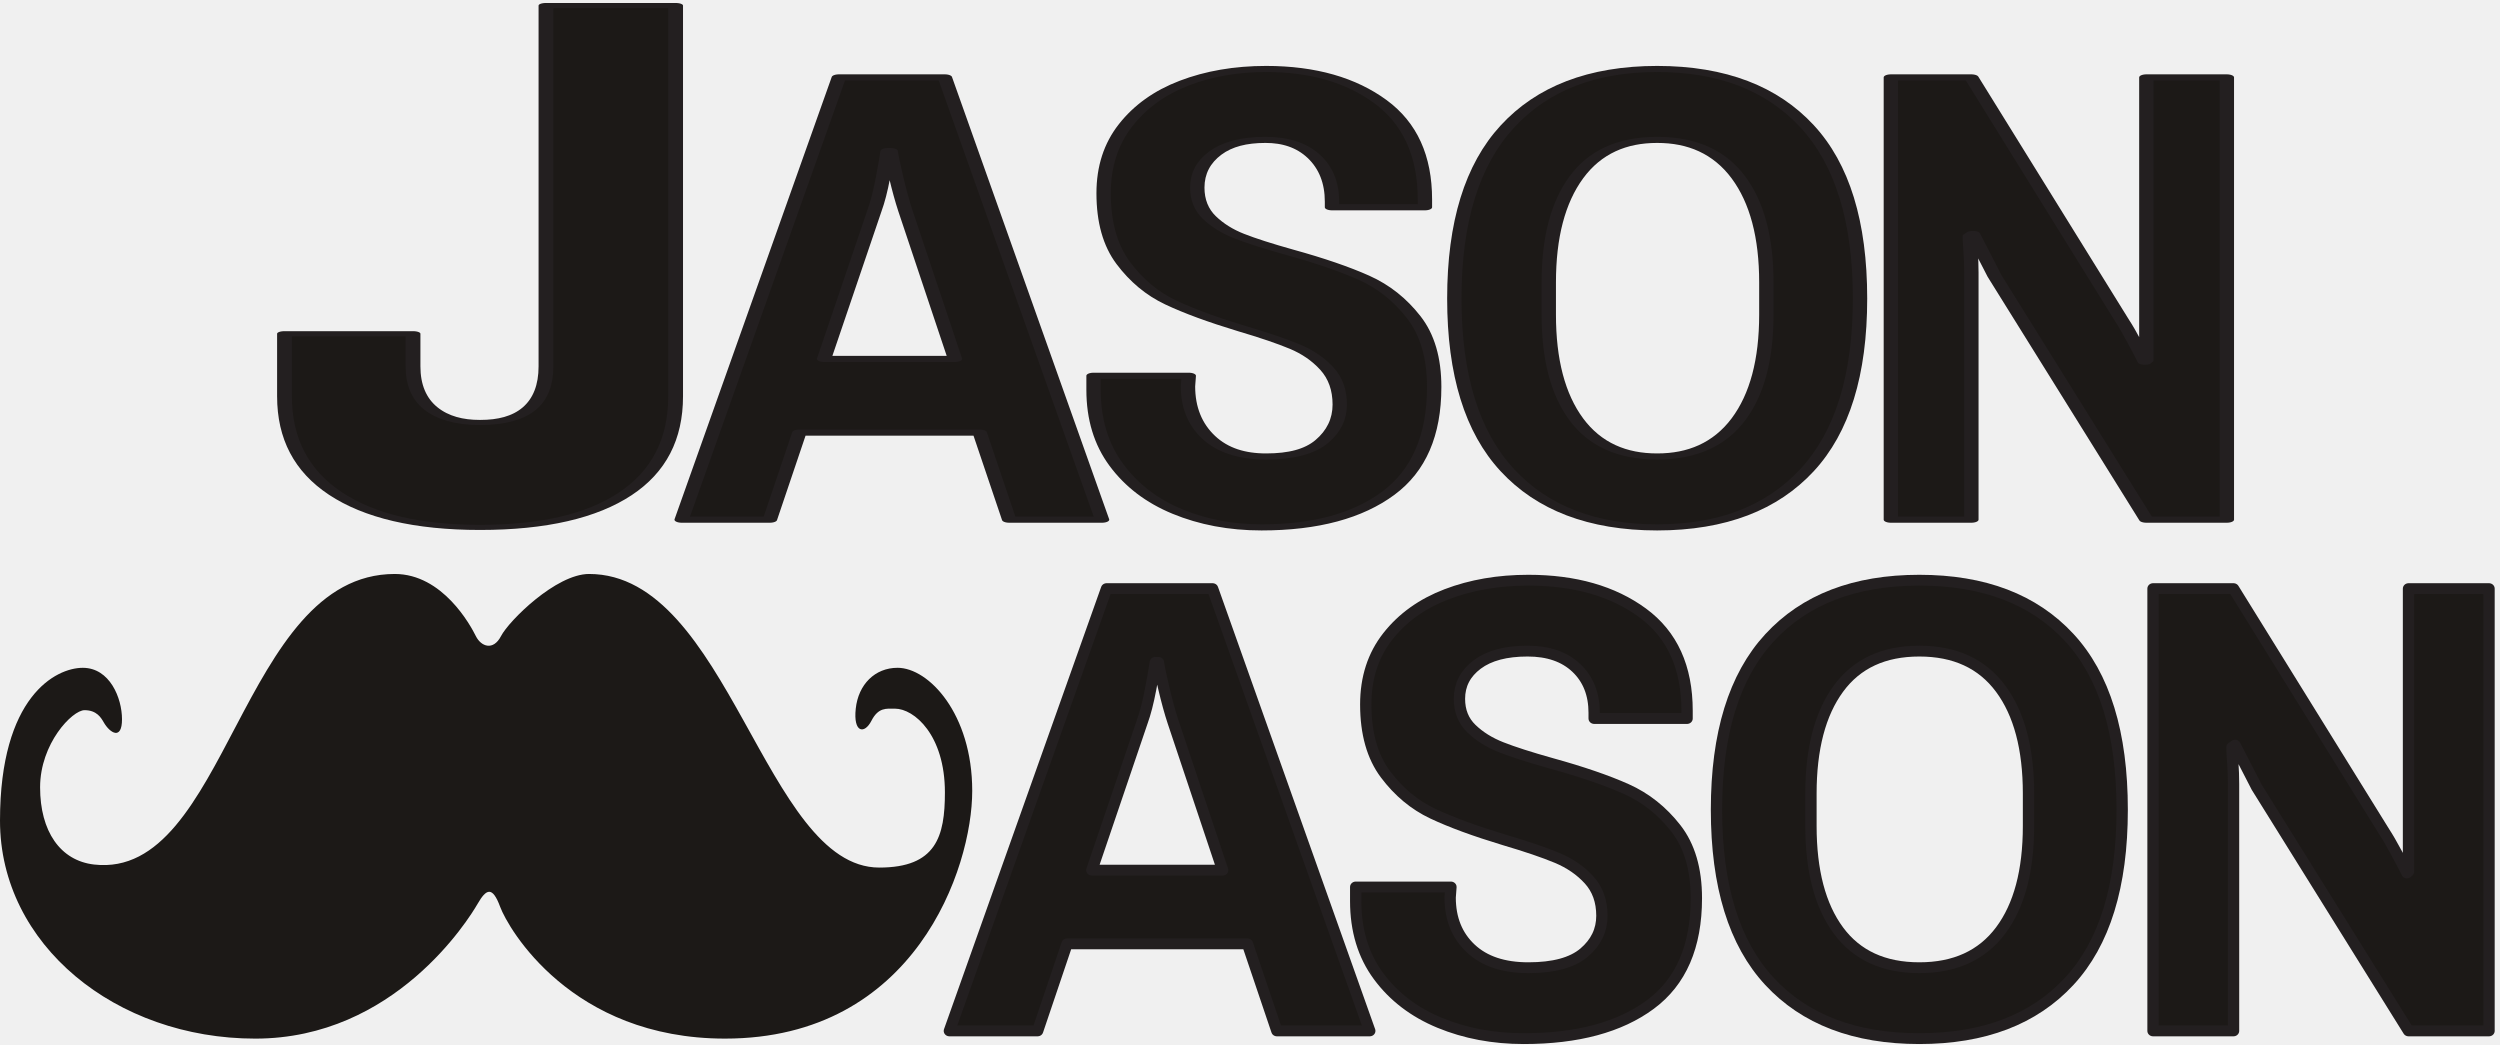
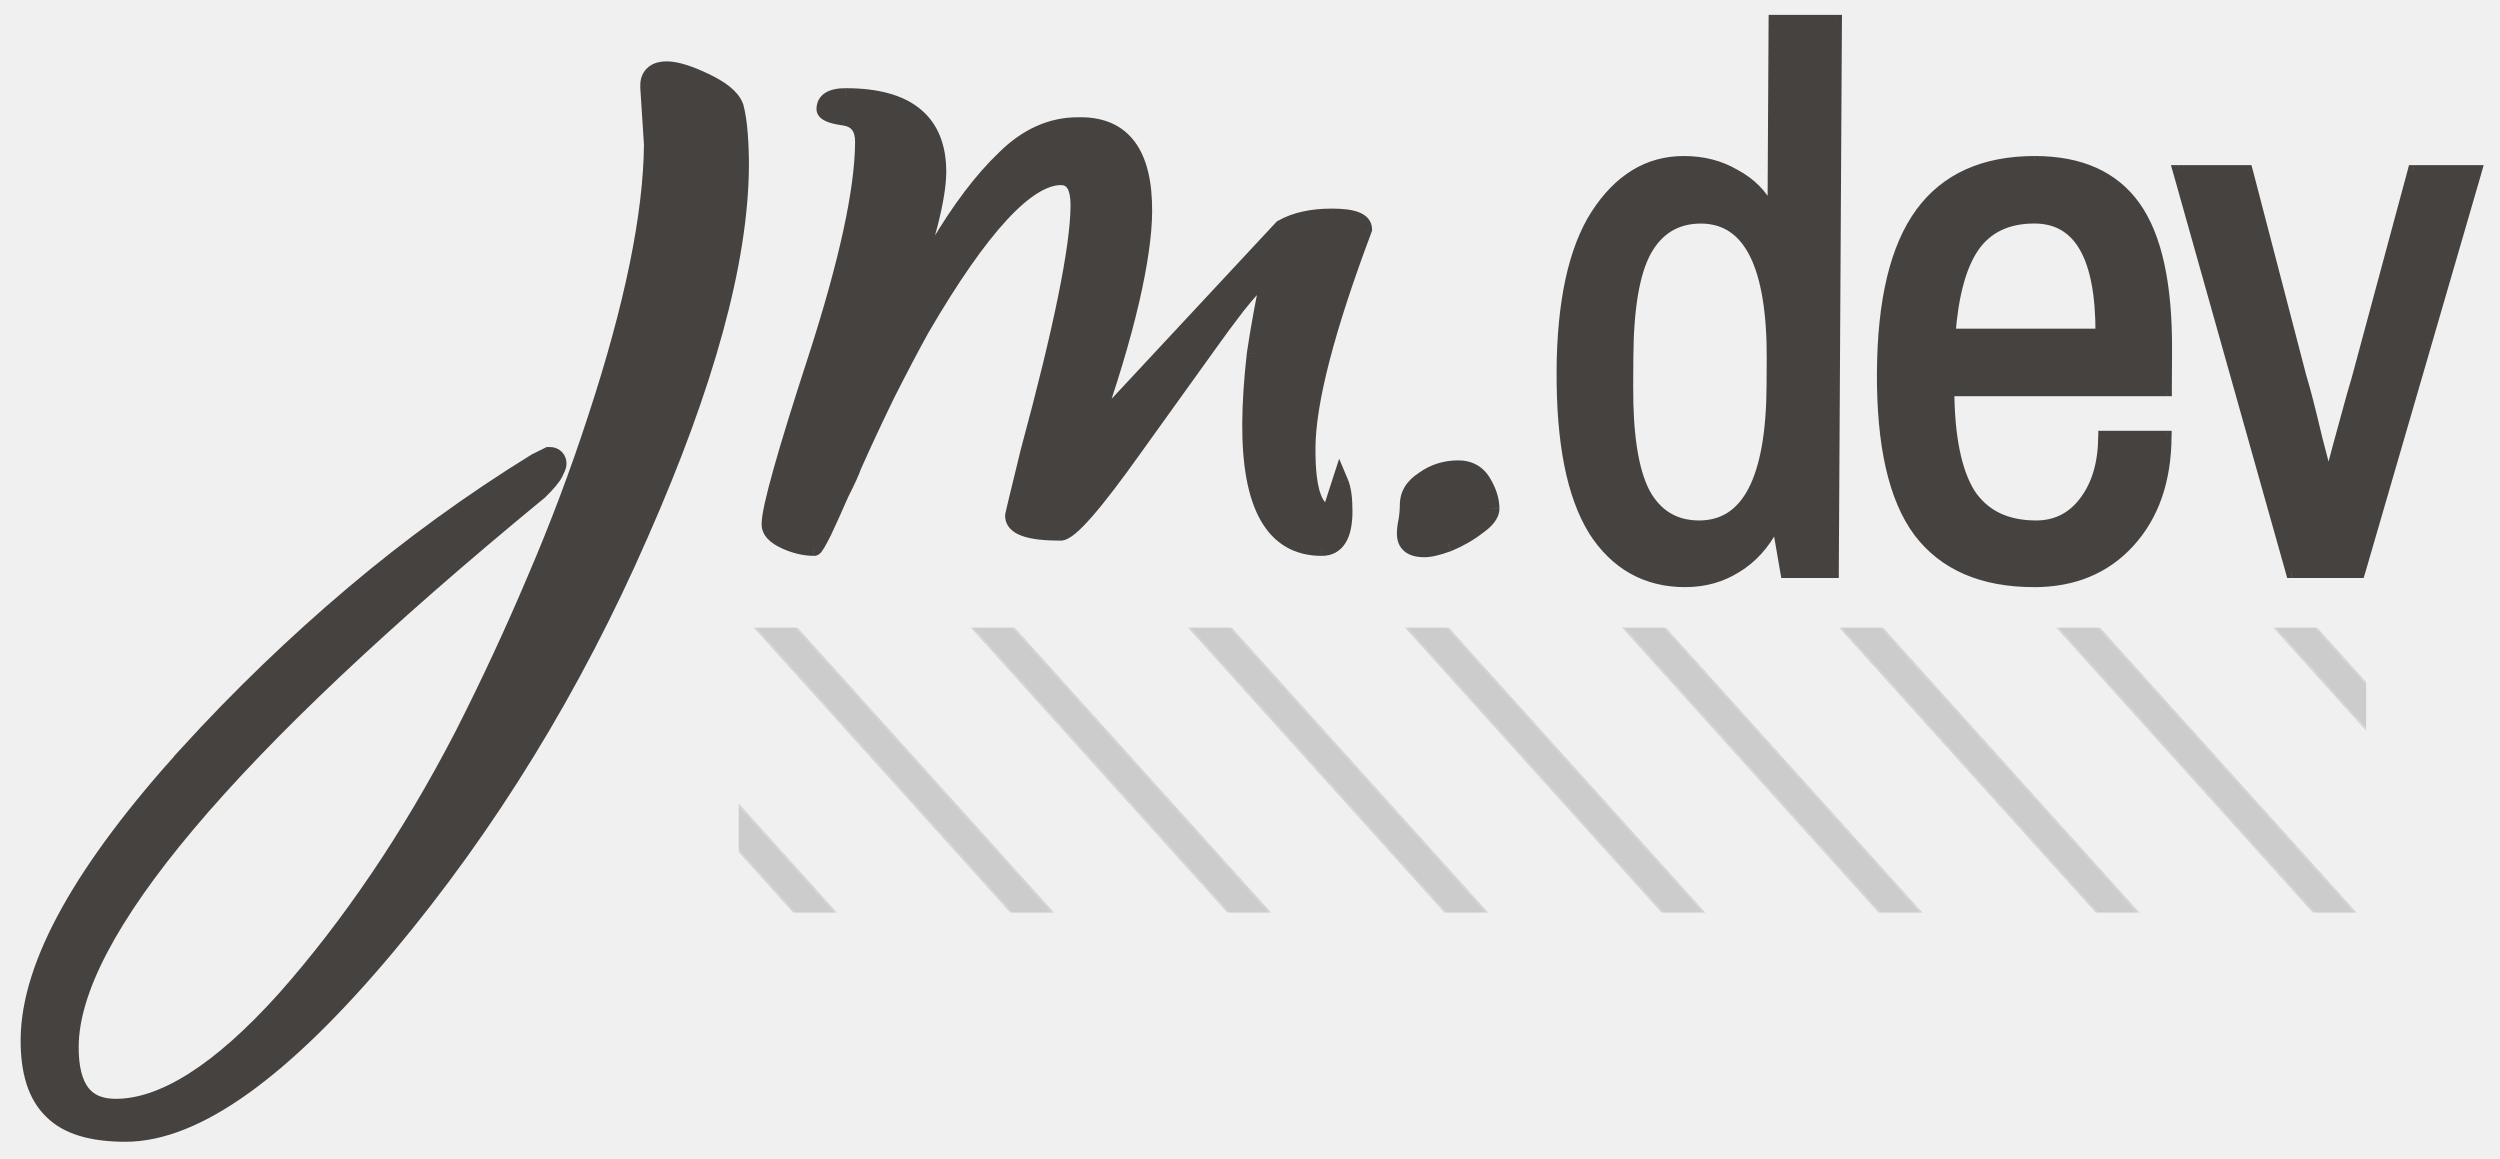
- <svg xmlns="http://www.w3.org/2000/svg" width="100%" height="100%" viewBox="0 0 450 188" version="1.1" xml:space="preserve" style="fill-rule:evenodd;clip-rule:evenodd;stroke-linejoin:round;stroke-miterlimit:2;">
-   <g transform="matrix(1.85197,0,0,1.77132,-213.697,39.9217)">
-     <path d="M239.493,82.221L236.633,73.375L219.1,73.375L216.241,82.221L207.662,82.221L222.938,37.278L233.247,37.278L248.523,82.221L239.493,82.221ZM227.679,44.769C227.628,45.197 227.478,46.1 227.227,47.479C226.976,48.859 226.7,49.976 226.399,50.832L221.508,65.885L234.225,65.885L229.409,50.832C229.108,49.881 228.807,48.74 228.506,47.408C228.205,46.076 228.03,45.197 227.98,44.769L227.679,44.769Z" style="fill:rgb(28,25,23);fill-rule:nonzero;stroke:rgb(35,31,32);stroke-width:1.1px;" />
-     <g transform="matrix(1,0,0,1,-0.539966,0)">
-       <path d="M264.476,36.422C268.991,36.422 272.69,37.528 275.575,39.739C278.459,41.951 279.902,45.268 279.902,49.691L279.902,50.476L270.872,50.476L270.872,49.905C270.872,48.003 270.295,46.481 269.141,45.339C267.987,44.198 266.407,43.627 264.4,43.627C262.293,43.627 260.663,44.079 259.509,44.983C258.355,45.886 257.778,47.051 257.778,48.478C257.778,49.715 258.167,50.725 258.945,51.51C259.722,52.295 260.688,52.925 261.842,53.4C262.996,53.876 264.626,54.423 266.733,55.041C269.693,55.897 272.113,56.765 273.995,57.645C275.876,58.525 277.481,59.856 278.811,61.64C280.14,63.423 280.805,65.789 280.805,68.738C280.805,73.637 279.312,77.239 276.327,79.546C273.343,81.852 269.241,83.006 264.024,83.006C261.064,83.006 258.343,82.471 255.86,81.4C253.376,80.33 251.395,78.749 249.915,76.656C248.435,74.564 247.695,72.02 247.695,69.023L247.695,67.597L256.951,67.597L256.875,68.667C256.875,70.807 257.54,72.531 258.869,73.839C260.199,75.147 262.068,75.8 264.476,75.8C266.934,75.8 268.74,75.289 269.894,74.267C271.047,73.244 271.624,71.996 271.624,70.521C271.624,69.047 271.21,67.834 270.383,66.883C269.555,65.932 268.514,65.183 267.26,64.636C266.006,64.089 264.3,63.483 262.143,62.817C259.283,61.913 256.963,61.022 255.182,60.142C253.401,59.262 251.871,57.93 250.592,56.147C249.313,54.363 248.673,51.997 248.673,49.049C248.673,46.338 249.388,44.031 250.818,42.129C252.248,40.227 254.154,38.8 256.537,37.849C258.92,36.898 261.566,36.422 264.476,36.422Z" style="fill:rgb(28,25,23);fill-rule:nonzero;stroke:rgb(35,31,32);stroke-width:1.1px;" />
-     </g>
-     <g transform="matrix(1,0,0,1,-0.539966,0)">
-       <path d="M302.477,36.422C308.747,36.422 313.601,38.36 317.037,42.236C320.474,46.112 322.192,51.95 322.192,59.749C322.192,67.501 320.474,73.316 317.037,77.192C313.601,81.068 308.747,83.006 302.477,83.006C296.206,83.006 291.352,81.068 287.916,77.192C284.479,73.316 282.761,67.501 282.761,59.749C282.761,51.997 284.479,46.172 287.916,42.272C291.352,38.372 296.206,36.422 302.477,36.422ZM302.477,43.627C299.015,43.627 296.394,44.899 294.613,47.444C292.832,49.988 291.942,53.543 291.942,58.109L291.942,61.39C291.942,65.956 292.832,69.499 294.613,72.02C296.394,74.54 299.015,75.8 302.477,75.8C305.938,75.8 308.572,74.54 310.378,72.02C312.184,69.499 313.087,65.956 313.087,61.39L313.087,58.109C313.087,53.543 312.184,49.988 310.378,47.444C308.572,44.899 305.938,43.627 302.477,43.627Z" style="fill:rgb(28,25,23);fill-rule:nonzero;stroke:rgb(35,31,32);stroke-width:1.1px;" />
-     </g>
-     <g transform="matrix(1,0,0,1,-1.07993,0)">
-       <path d="M350.561,82.221L335.812,57.467L333.705,53.186L333.404,53.4C333.404,53.686 333.429,54.197 333.48,54.934C333.53,55.671 333.555,56.397 333.555,57.11L333.555,82.221L325.729,82.221L325.729,37.278L333.555,37.278L348.228,62.032C348.529,62.508 348.931,63.233 349.432,64.208C349.934,65.183 350.26,65.837 350.411,66.17L350.561,66.027L350.561,37.278L358.387,37.278L358.387,82.221L350.561,82.221Z" style="fill:rgb(28,25,23);fill-rule:nonzero;stroke:rgb(35,31,32);stroke-width:1.1px;" />
+ <svg xmlns="http://www.w3.org/2000/svg" xmlns:xlink="http://www.w3.org/1999/xlink" width="697" height="323" viewBox="0 0 260.12 120.544" version="1.1" id="svg5" xml:space="preserve">
+   <defs id="defs2">
+     <pattern xlink:href="#pattern4175" id="pattern4663" patternTransform="matrix(0.1650754,-0.1485796,0.01954827,0.02171861,81.81168,154.3624)" />
+     <pattern patternUnits="userSpaceOnUse" width="74.458" height="377.6" patternTransform="translate(-75.02436,0.1763232)" id="pattern3589">
+       <rect style="fill:#ffffff;fill-opacity:1;stroke:#b8b8b8;stroke-width:0;stroke-dasharray:none" id="rect788" width="74.458" height="376.82" x="1.339764e-06" y="0.39" />
+       <rect style="fill:#cccccc;fill-opacity:1;stroke:#b8b8b8;stroke-width:0;stroke-dasharray:none" id="rect788-3" width="7.206" height="377.6" x="33.626" y="1.339764e-06" />
+     </pattern>
+     <pattern patternUnits="userSpaceOnUse" width="75.591" height="377.953" patternTransform="translate(-75.59055)" id="pattern3628">
+       <rect style="fill:#ffffff;fill-opacity:1;stroke:#b8b8b8;stroke-width:0;stroke-dasharray:none" id="rect3624" width="75.591" height="377.953" x="1.339764e-06" y="1.339764e-06" />
+       <rect style="fill:#cccccc;fill-opacity:1;stroke:#b8b8b8;stroke-width:0;stroke-dasharray:none" id="rect3626" width="15.118" height="377.953" x="30.236" y="1.607547e-06" />
+     </pattern>
+     <pattern patternUnits="userSpaceOnUse" width="75.591" height="377.953" patternTransform="translate(-75.59055)" id="pattern4175">
+       <rect style="fill:none;stroke:none" width="74.458" height="377.6" x="0.566" y="0.176" id="rect3593" />
+       <rect style="fill:none;stroke:none" width="75.591" height="377.953" x="3.7345103e-07" y="3.8791057e-08" id="rect3632" />
+       <rect style="fill:none;fill-opacity:1;stroke:#b8b8b8;stroke-width:0;stroke-dasharray:none" id="rect4171" width="75.591" height="377.953" x="1.339764e-06" y="1.339764e-06" />
+       <rect style="fill:#cccccc;fill-opacity:1;stroke:#b8b8b8;stroke-width:0;stroke-dasharray:none" id="rect4173" width="15.118" height="377.953" x="30.236" y="1.607547e-06" />
+     </pattern>
+   </defs>
+   <g id="layer1">
+     <rect style="stroke:none;fill:url(#pattern4175)" transform="scale(0.3732001)" width="75.591" height="377.953" x="-75.591" y="-3.3825788e-15" id="rect4181" />
+     <path id="rect3565" style="fill:url(#pattern4663);stroke:#b8b8b8;stroke-width:0" d="M 76.86,65.306 H 246.192 V 94.954 H 76.86 Z" />
+     <g style="fill:none" id="g3622" transform="matrix(2.879233,0,0,2.879233,-39.47336,-52.72362)">
+       <path d="m 20.457,45.511 -7e-4,7e-4 c -1.892,2.086 -3.321,3.99 -4.281,5.709 -0.959,1.718 -1.458,3.267 -1.47,4.641 -0.01,1.163 0.255,2.063 0.854,2.633 0.565,0.57 1.478,0.825 2.668,0.828 1.308,0.004 2.751,-0.583 4.323,-1.71 1.575,-1.129 3.3,-2.816 5.176,-5.053 l 2e-4,-3e-4 c 3.687,-4.409 6.741,-9.387 9.164,-14.934 2.384,-5.405 3.604,-9.838 3.633,-13.288 C 40.527,23.964 40.513,23.574 40.483,23.167 40.452,22.76 40.403,22.425 40.332,22.169 L 40.33,22.159 40.326,22.15 C 40.256,21.957 40.111,21.789 39.927,21.64 39.741,21.49 39.498,21.346 39.206,21.207 38.636,20.936 38.161,20.78 37.802,20.779 c -0.176,-5e-4 -0.353,0.032 -0.491,0.139 -0.15,0.116 -0.211,0.284 -0.212,0.458 l -8e-4,0.1 -10e-5,0.009 6e-4,0.009 0.132,2.041 c -0.023,2.528 -0.693,5.812 -2.022,9.859 l -2e-4,6e-4 c -0.648,1.991 -1.379,3.932 -2.192,5.822 l -6e-4,0.001 c -0.814,1.925 -1.694,3.817 -2.641,5.676 -0.945,1.822 -1.954,3.527 -3.028,5.115 -1.075,1.588 -2.197,3.043 -3.367,4.364 -2.383,2.653 -4.413,3.903 -6.097,3.898 -0.558,-0.002 -0.937,-0.18 -1.184,-0.505 -0.257,-0.338 -0.403,-0.873 -0.396,-1.648 0.008,-0.988 0.352,-2.15 1.055,-3.492 0.703,-1.341 1.757,-2.849 3.168,-4.524 2.823,-3.35 7.056,-7.348 12.707,-11.994 l 0.009,-0.007 0.008,-0.008 c 0.268,-0.265 0.464,-0.489 0.552,-0.663 0.035,-0.069 0.064,-0.13 0.085,-0.181 0.01,-0.025 0.02,-0.051 0.028,-0.077 0.006,-0.022 0.016,-0.06 0.017,-0.103 6e-4,-0.072 -0.017,-0.172 -0.097,-0.253 -0.08,-0.081 -0.18,-0.099 -0.252,-0.099 l -0.059,-2e-4 -0.053,0.026 -0.402,0.199 -0.011,0.005 -0.01,0.006 c -2.323,1.433 -4.53,3.034 -6.621,4.803 -2.09,1.768 -4.081,3.686 -5.972,5.755 z" fill="#46423f" stroke="#46423f" stroke-width="0.5" id="path3601" />
+       <path d="m 77.96,37.319 h -0.15 c -0.344,0.66 -0.797,1.16 -1.359,1.5 -0.542,0.34 -1.153,0.51 -1.833,0.51 -1.42,0 -2.526,-0.62 -3.32,-1.86 -0.773,-1.26 -1.152,-3.17 -1.138,-5.73 0.014,-2.52 0.425,-4.41 1.232,-5.67 0.827,-1.28 1.881,-1.92 3.161,-1.92 0.7,0 1.319,0.16 1.857,0.48 0.558,0.3 0.966,0.71 1.223,1.23 h 0.15 l 0.038,-6.81 h 2.25 L 79.96,38.999 H 78.25 Z M 75.172,26.19 c -0.88,0 -1.542,0.4 -1.987,1.2 -0.424,0.78 -0.642,2.06 -0.652,3.84 l -0.006,1.02 c -0.01,1.78 0.193,3.07 0.608,3.87 0.435,0.8 1.093,1.2 1.973,1.2 1.74,0 2.619,-1.69 2.639,-5.07 l 0.005,-0.93 c 0.019,-3.42 -0.841,-5.13 -2.581,-5.13 z m 12.07,-2.04 c 1.64,0 2.847,0.54 3.621,1.62 0.774,1.08 1.154,2.82 1.141,5.22 l -0.008,1.44 h -7.86 c 0.011,1.68 0.264,2.92 0.759,3.72 0.515,0.78 1.313,1.17 2.393,1.17 0.72,0 1.302,-0.29 1.745,-0.87 0.463,-0.6 0.698,-1.39 0.703,-2.37 h 2.25 c -0.009,1.6 -0.456,2.88 -1.342,3.84 -0.865,0.94 -2.008,1.41 -3.428,1.41 -1.86,0 -3.247,-0.6 -4.16,-1.8 -0.893,-1.2 -1.332,-3.12 -1.317,-5.76 0.015,-2.6 0.476,-4.52 1.383,-5.76 0.907,-1.24 2.28,-1.86 4.12,-1.86 z m -0.011,2.04 c -0.98,0 -1.712,0.35 -2.196,1.05 -0.464,0.68 -0.75,1.73 -0.858,3.15 h 5.46 c 0.016,-2.8 -0.786,-4.2 -2.406,-4.2 z m 9.286,12.81 -4.088,-14.52 h 2.49 l 1.938,7.44 c 0.138,0.44 0.333,1.2 0.587,2.28 l 0.352,1.35 h 0.12 c 0.123,-0.48 0.388,-1.46 0.797,-2.94 l 0.184,-0.63 2.023,-7.5 h 2.28 l -4.222,14.52 z" fill="#46423f" id="path3603" />
+       <path d="m 77.96,37.319 0.197,-0.035 -0.029,-0.165 h -0.168 z m -0.15,0 0.001,-0.2 h -0.122 l -0.057,0.108 z m -1.359,1.5 -0.103,-0.171 -0.003,0.002 z m -5.152,-1.35 -0.171,0.105 0.002,0.003 z m 0.095,-11.4 -0.168,-0.108 -5e-4,6e-4 z m 5.018,-1.44 -0.103,0.172 0.008,0.004 z m 1.223,1.23 -0.179,0.089 0.055,0.111 h 0.124 z m 0.15,0 -0.001,0.2 h 0.2 l 0.001,-0.2 z m 0.038,-6.81 0.001,-0.2 h -0.2 l -0.001,0.2 z m 2.25,0 h 0.2 l 0.001,-0.2 h -0.2 z m -0.113,19.95 -0.001,0.2 h 0.2 l 0.001,-0.2 z m -1.71,0 -0.197,0.035 0.029,0.165 h 0.167 z m -5.064,-11.61 -0.175,-0.096 -8e-4,0.002 z m -0.049,8.73 -0.178,0.093 0.002,0.003 z m 4.824,1 h -0.15 l -0.002,0.4 h 0.15 z m -0.328,0.108 c -0.329,0.632 -0.758,1.102 -1.284,1.421 l 0.206,0.342 c 0.598,-0.362 1.075,-0.891 1.433,-1.579 z m -1.287,1.422 c -0.508,0.319 -1.081,0.479 -1.726,0.479 l -0.002,0.4 c 0.715,0 1.363,-0.179 1.94,-0.541 z m -1.726,0.479 c -1.349,0 -2.394,-0.583 -3.152,-1.768 L 71.13,37.578 c 0.828,1.294 1.996,1.952 3.487,1.952 z m -3.15,-1.765 c -0.744,-1.213 -1.123,-3.078 -1.108,-5.625 h -0.4 c -0.015,2.573 0.365,4.528 1.167,5.835 z M 70.361,31.74 c 0.014,-2.505 0.423,-4.35 1.2,-5.563 l -0.337,-0.214 c -0.837,1.307 -1.249,3.243 -1.264,5.777 z m 1.2,-5.562 c 0.798,-1.235 1.794,-1.828 2.992,-1.828 l 0.002,-0.4 c -1.362,0 -2.474,0.687 -3.33,2.012 z m 2.992,-1.828 c 0.668,0 1.252,0.152 1.756,0.452 l 0.206,-0.344 c -0.572,-0.34 -1.228,-0.508 -1.959,-0.508 z m 1.763,0.456 c 0.525,0.282 0.902,0.663 1.139,1.143 l 0.359,-0.179 c -0.277,-0.56 -0.716,-0.999 -1.307,-1.317 z m 1.317,1.254 h 0.15 l 0.002,-0.4 h -0.15 z m 0.351,-0.2 0.038,-6.81 h -0.4 l -0.038,6.81 z m -0.163,-6.61 h 2.25 l 0.002,-0.4 h -2.25 z m 2.051,-0.2 -0.113,19.95 h 0.4 l 0.113,-19.95 z m 0.088,19.75 h -1.71 l -0.002,0.4 h 1.71 z m -1.514,0.165 -0.29,-1.68 -0.394,0.07 0.29,1.68 z M 75.174,25.99 c -0.471,0 -0.894,0.107 -1.26,0.329 -0.366,0.221 -0.666,0.55 -0.902,0.975 l 0.349,0.193 c 0.208,-0.375 0.462,-0.647 0.758,-0.825 0.296,-0.178 0.644,-0.271 1.053,-0.271 z m -2.163,1.305 c -0.45,0.826 -0.666,2.149 -0.676,3.935 h 0.4 c 0.01,-1.774 0.228,-3.011 0.627,-3.745 z m -0.676,3.935 -0.006,1.02 h 0.4 l 0.006,-1.02 z m -0.006,1.02 c -0.01,1.787 0.192,3.118 0.631,3.963 l 0.355,-0.186 c -0.392,-0.755 -0.596,-2.004 -0.586,-3.777 z m 0.632,3.966 c 0.231,0.425 0.527,0.753 0.891,0.975 0.364,0.222 0.785,0.329 1.257,0.329 l 0.002,-0.4 c -0.409,0 -0.756,-0.093 -1.05,-0.271 -0.294,-0.179 -0.545,-0.45 -0.749,-0.825 z m 2.148,1.304 c 0.469,0 0.889,-0.114 1.253,-0.349 0.363,-0.234 0.658,-0.58 0.89,-1.027 0.462,-0.887 0.687,-2.193 0.697,-3.894 h -0.4 c -0.009,1.679 -0.234,2.908 -0.651,3.711 -0.207,0.398 -0.459,0.686 -0.751,0.874 -0.291,0.188 -0.634,0.285 -1.035,0.285 z m 2.84,-5.27 0.005,-0.93 h -0.4 l -0.005,0.93 z m 0.005,-0.93 c 0.01,-1.72 -0.201,-3.041 -0.652,-3.938 -0.227,-0.452 -0.518,-0.802 -0.878,-1.038 -0.361,-0.237 -0.78,-0.353 -1.25,-0.353 l -0.002,0.4 c 0.401,0 0.742,0.098 1.031,0.288 0.29,0.191 0.539,0.482 0.742,0.885 0.409,0.813 0.619,2.057 0.61,3.757 z m 12.91,-5.55 -0.163,0.117 v 0 z m 1.132,6.66 -0.001,0.2 h 0.2 l 0.001,-0.2 z m -7.86,0 0.001,-0.2 h -0.202 l 0.001,0.202 z m 0.759,3.72 -0.17,0.106 0.003,0.005 z m 4.138,0.3 -0.158,-0.122 -6e-4,8e-4 z m 0.703,-2.37 0.001,-0.2 h -0.2 l -0.001,0.2 z m 2.25,0 h 0.2 l 0.001,-0.2 h -0.2 z m -1.342,3.84 -0.147,-0.135 -2e-4,2e-4 z m -7.588,-0.39 -0.161,0.12 0.001,0.002 z m 1.978,-10.29 -0.164,-0.113 -7e-4,0.001 z m -0.858,3.15 -0.199,-0.014 -0.016,0.214 h 0.215 z m 5.46,0 -0.001,0.2 h 0.2 l 0.001,-0.2 z m -2.396,-6.04 c 1.592,0 2.731,0.521 3.459,1.537 l 0.326,-0.234 C 90.206,24.508 88.931,23.95 87.243,23.95 Z m 3.459,1.537 c 0.737,1.028 1.117,2.715 1.103,5.103 h 0.4 c 0.014,-2.413 -0.366,-4.205 -1.178,-5.337 z m 1.103,5.103 -0.008,1.44 h 0.4 l 0.008,-1.44 z m 0.193,1.24 h -7.86 l -0.002,0.4 h 7.86 z m -8.061,0.202 c 0.011,1.692 0.264,2.977 0.789,3.824 l 0.34,-0.212 c -0.466,-0.753 -0.719,-1.948 -0.729,-3.616 z m 0.792,3.829 c 0.558,0.845 1.424,1.259 2.559,1.259 l 0.002,-0.4 c -1.025,0 -1.755,-0.366 -2.228,-1.081 z m 2.559,1.259 c 0.783,0 1.424,-0.32 1.905,-0.949 l -0.317,-0.242 c -0.406,0.531 -0.928,0.791 -1.585,0.791 z m 1.904,-0.948 c 0.497,-0.644 0.74,-1.481 0.745,-2.492 h -0.4 c -0.005,0.949 -0.232,1.692 -0.661,2.248 z m 0.544,-2.292 h 2.25 l 0.002,-0.4 h -2.25 z m 2.051,-0.2 c -0.009,1.562 -0.444,2.79 -1.288,3.705 l 0.293,0.27 c 0.927,-1.005 1.386,-2.337 1.395,-3.975 z m -1.289,3.705 c -0.823,0.893 -1.909,1.345 -3.28,1.345 l -0.002,0.4 c 1.469,0 2.668,-0.489 3.576,-1.475 z m -3.28,1.345 c -1.814,0 -3.135,-0.582 -4.002,-1.722 l -0.319,0.243 c 0.96,1.261 2.412,1.878 4.318,1.878 z m -4,-1.72 c -0.854,-1.148 -1.293,-3.014 -1.278,-5.64 h -0.4 c -0.015,2.654 0.425,4.628 1.357,5.88 z m -1.278,-5.64 c 0.015,-2.584 0.474,-4.453 1.344,-5.643 l -0.322,-0.235 c -0.944,1.291 -1.407,3.262 -1.421,5.877 z m 1.344,-5.643 c 0.861,-1.177 2.168,-1.777 3.958,-1.777 l 0.002,-0.4 c -1.889,0 -3.33,0.64 -4.283,1.942 z m 3.949,-0.138 c -1.034,0 -1.834,0.373 -2.361,1.137 l 0.329,0.226 c 0.44,-0.636 1.105,-0.963 2.03,-0.963 z m -2.362,1.138 c -0.493,0.723 -0.783,1.815 -0.892,3.248 l 0.399,0.028 c 0.107,-1.407 0.389,-2.415 0.824,-3.052 z m -0.694,3.462 h 5.46 l 0.002,-0.4 h -5.46 z m 5.661,-0.2 c 0.008,-1.413 -0.189,-2.505 -0.616,-3.25 -0.436,-0.762 -1.108,-1.15 -1.989,-1.15 l -0.002,0.4 c 0.739,0 1.278,0.312 1.644,0.95 0.375,0.655 0.571,1.663 0.563,3.05 z m 6.68,8.61 -0.193,0.055 0.041,0.145 h 0.151 z m -4.088,-14.52 0.001,-0.2 h -0.266 l 0.072,0.255 z m 2.49,0 0.194,-0.051 -0.039,-0.148 h -0.154 z m 1.938,7.44 -0.194,0.051 0.003,0.009 z m 0.587,2.28 -0.195,0.047 0.001,0.005 z m 0.352,1.35 -0.194,0.051 0.039,0.148 h 0.154 z m 0.12,0 -0.001,0.2 h 0.156 L 98.11,35.598 Z m 0.797,-2.94 -0.192,-0.055 -8e-4,0.003 z m 0.184,-0.63 0.192,0.055 0.001,-0.004 z m 2.023,-7.5 0.001,-0.2 h -0.154 l -0.04,0.149 z m 2.28,0 0.192,0.055 0.074,-0.255 H 103.2 Z m -4.222,14.52 -0.001,0.2 h 0.151 l 0.042,-0.145 z m -2.268,-0.055 -4.088,-14.52 -0.385,0.11 4.088,14.52 z M 92.428,24.68 h 2.49 l 0.002,-0.4 h -2.49 z m 2.297,-0.149 1.938,7.44 0.387,-0.103 -1.938,-7.44 z m 1.941,7.449 c 0.135,0.432 0.329,1.186 0.583,2.266 l 0.389,-0.094 c -0.254,-1.08 -0.451,-1.846 -0.591,-2.294 z m 0.585,2.271 0.352,1.35 0.387,-0.103 -0.352,-1.35 z m 0.545,1.498 h 0.12 l 0.002,-0.4 h -0.12 z M 98.11,35.598 c 0.122,-0.478 0.387,-1.456 0.796,-2.936 L 98.52,32.557 c -0.408,1.48 -0.674,2.461 -0.798,2.944 z m 0.795,-2.933 0.184,-0.63 -0.384,-0.11 -0.184,0.63 z m 0.185,-0.634 2.022,-7.5 -0.386,-0.102 -2.023,7.5 z m 1.829,-7.351 h 2.28 l 0.002,-0.4 h -2.28 z m 2.089,-0.255 -4.222,14.52 0.384,0.11 4.222,-14.52 z m -4.029,14.375 h -2.46 l -0.002,0.4 h 2.46 z" fill="#46423f" id="path3605" />
+       <path d="m 43.127,38.099 c -0.333,0 -0.683,-0.083 -1.049,-0.25 -0.366,-0.167 -0.548,-0.367 -0.547,-0.6 0.003,-0.567 0.565,-2.567 1.684,-6 1.12,-3.467 1.684,-6.067 1.694,-7.8 0.003,-0.533 -0.229,-0.833 -0.695,-0.9 -0.466,-0.067 -0.699,-0.167 -0.698,-0.3 0.002,-0.3 0.253,-0.45 0.752,-0.45 2.233,0 3.345,0.917 3.334,2.75 -0.005,0.9 -0.397,2.45 -1.176,4.65 l 1.161,-1.95 c 0.808,-1.367 1.614,-2.433 2.418,-3.2 0.804,-0.8 1.69,-1.2 2.657,-1.2 h 0.1 c 1.533,0 2.294,1.033 2.283,3.1 -0.005,0.833 -0.161,1.917 -0.468,3.25 -0.307,1.333 -0.783,2.917 -1.427,4.75 l 6.892,-7.4 c 0.468,-0.267 1.069,-0.4 1.802,-0.4 0.767,0 1.149,0.15 1.147,0.45 -1.354,3.6 -2.035,6.233 -2.045,7.9 -0.009,1.567 0.27,2.35 0.837,2.35 l 0.356,-1.1 c 0.099,0.233 0.147,0.583 0.144,1.05 -0.005,0.867 -0.274,1.3 -0.807,1.3 -1.733,0 -2.591,-1.5 -2.575,-4.5 0.004,-0.733 0.059,-1.567 0.164,-2.5 0.139,-0.933 0.328,-1.967 0.568,-3.1 -0.436,0.433 -0.838,0.883 -1.208,1.35 -0.336,0.433 -0.705,0.933 -1.109,1.5 l -2.621,3.65 c -1.445,2.033 -2.334,3.05 -2.667,3.05 -1.133,0 -1.699,-0.2 -1.697,-0.6 2e-4,-0.033 0.188,-0.817 0.563,-2.35 1.192,-4.4 1.792,-7.35 1.8,-8.85 0.004,-0.7 -0.211,-1.05 -0.644,-1.05 -1.233,0 -2.91,1.817 -5.031,5.45 -0.37,0.667 -0.792,1.467 -1.264,2.4 -0.439,0.9 -0.843,1.767 -1.215,2.6 -0.068,0.2 -0.22,0.533 -0.456,1 -0.203,0.467 -0.405,0.917 -0.608,1.35 -0.202,0.4 -0.32,0.6 -0.353,0.6 z m 22.061,0.05 c -0.467,0 -0.699,-0.183 -0.697,-0.55 8e-4,-0.133 0.018,-0.283 0.053,-0.45 0.035,-0.2 0.052,-0.4 0.053,-0.6 0.002,-0.367 0.187,-0.667 0.555,-0.9 0.368,-0.267 0.786,-0.4 1.252,-0.4 0.4,0 0.699,0.167 0.897,0.5 0.198,0.333 0.296,0.65 0.295,0.95 -0.001,0.2 -0.169,0.417 -0.504,0.65 -0.301,0.233 -0.652,0.433 -1.053,0.6 -0.367,0.133 -0.651,0.2 -0.851,0.2 z" fill="#46423f" id="path3607" />
+       <path d="m 42.078,37.849 -0.126,0.273 z m 1.137,-6.6 0.285,0.091 3e-4,-8e-4 z m 3.212,-2.05 -0.283,-0.099 0.54,0.251 z m 1.161,-1.95 0.258,0.152 5e-4,-9e-4 z m 2.418,-3.2 0.206,0.217 0.005,-0.005 z m 4.571,5.15 -0.292,-0.066 v 0 z m -1.427,4.75 -0.283,-0.098 0.502,0.302 z m 6.892,-7.4 -0.147,-0.261 -0.04,0.023 -0.032,0.034 z m 2.95,0.05 0.281,0.104 0.019,-0.051 3e-4,-0.054 z m -1.208,10.25 -0.002,0.3 h 0.219 l 0.068,-0.209 z m 0.356,-1.1 0.276,-0.118 -0.313,-0.741 -0.249,0.768 z m -3.074,-4.65 -0.297,-0.042 -0.001,0.01 z m 0.568,-3.1 0.293,0.06 0.207,-0.98 -0.712,0.708 z m -1.208,1.35 -0.235,-0.185 -0.002,0.002 z m -1.109,1.5 0.243,0.174 8e-4,-0.001 z m -2.621,3.65 -0.243,-0.174 -9e-4,0.001 z m -3.8,0.1 -0.29,-0.077 -0.002,0.007 z m -3.875,-4.45 -0.259,-0.15 -0.003,0.005 z m -1.264,2.4 -0.268,-0.134 -0.002,0.004 z m -1.215,2.6 -0.274,-0.121 -0.006,0.013 -0.004,0.013 z m -0.456,1 -0.268,-0.134 -0.004,0.008 -0.004,0.008 z m -0.608,1.35 0.268,0.134 0.004,-0.009 z m -0.352,0.3 c -0.283,0 -0.59,-0.07 -0.925,-0.223 l -0.251,0.546 c 0.397,0.181 0.788,0.277 1.173,0.277 z M 42.204,37.576 c -0.342,-0.156 -0.373,-0.281 -0.372,-0.327 h -0.6 c -0.002,0.421 0.331,0.695 0.721,0.873 z m -0.372,-0.327 c 6e-4,-0.107 0.03,-0.311 0.1,-0.631 0.069,-0.313 0.173,-0.717 0.312,-1.214 0.279,-0.994 0.698,-2.348 1.257,-4.063 l -0.57,-0.183 c -0.56,1.718 -0.982,3.081 -1.264,4.087 -0.141,0.503 -0.248,0.919 -0.321,1.248 -0.071,0.322 -0.113,0.58 -0.114,0.757 z m 1.669,-5.909 c 1.121,-3.471 1.698,-6.108 1.709,-7.891 h -0.6 c -0.009,1.684 -0.561,4.247 -1.679,7.709 z m 1.709,-7.891 c 0.002,-0.307 -0.064,-0.589 -0.234,-0.809 -0.174,-0.225 -0.427,-0.346 -0.717,-0.388 l -0.088,0.594 c 0.176,0.025 0.272,0.087 0.33,0.162 0.062,0.08 0.111,0.214 0.109,0.441 z m -0.951,-1.197 c -0.225,-0.032 -0.369,-0.07 -0.449,-0.104 -0.04,-0.017 -0.045,-0.026 -0.037,-0.018 0.013,0.013 0.044,0.054 0.043,0.118 h -0.6 c -0.002,0.268 0.23,0.397 0.354,0.451 0.153,0.066 0.359,0.112 0.6,0.146 z m -0.442,-0.003 c 2e-4,-0.033 0.007,-0.046 0.009,-0.051 0.003,-0.004 0.009,-0.015 0.033,-0.029 0.056,-0.034 0.179,-0.07 0.408,-0.07 l 0.003,-0.6 c -0.27,0 -0.523,0.039 -0.718,0.155 -0.219,0.131 -0.335,0.343 -0.337,0.595 z m 0.451,-0.15 c 1.083,0 1.839,0.224 2.319,0.619 0.469,0.387 0.722,0.978 0.718,1.831 h 0.6 c 0.005,-0.98 -0.291,-1.764 -0.934,-2.294 -0.631,-0.521 -1.548,-0.756 -2.699,-0.756 z m 3.036,2.45 c -0.005,0.843 -0.379,2.348 -1.159,4.551 l 0.565,0.198 c 0.778,-2.197 1.188,-3.792 1.194,-4.749 z m -0.619,4.802 1.161,-1.95 -0.515,-0.305 -1.161,1.95 z m 1.161,-1.951 c 0.799,-1.352 1.589,-2.394 2.366,-3.135 L 49.8,23.833 c -0.831,0.792 -1.653,1.884 -2.47,3.265 z m 2.371,-3.139 c 0.758,-0.754 1.571,-1.112 2.444,-1.112 l 0.003,-0.6 c -1.06,0 -2.019,0.442 -2.869,1.288 z m 2.444,-1.112 h 0.1 l 0.003,-0.6 h -0.1 z m 0.1,0 c 0.692,0 1.167,0.229 1.48,0.654 0.326,0.442 0.509,1.141 0.504,2.146 h 0.6 c 0.006,-1.062 -0.185,-1.912 -0.62,-2.504 -0.448,-0.608 -1.12,-0.896 -1.961,-0.896 z m 1.984,2.8 c -0.005,0.802 -0.155,1.861 -0.461,3.184 l 0.585,0.132 c 0.31,-1.343 0.471,-2.451 0.476,-3.316 z m -0.461,3.184 c -0.304,1.319 -0.776,2.891 -1.418,4.718 l 0.566,0.196 c 0.646,-1.84 1.125,-3.434 1.436,-4.782 z m -0.915,5.019 6.892,-7.4 -0.438,-0.408 -6.892,7.4 z M 60.19,26.81 c 0.409,-0.233 0.954,-0.36 1.653,-0.36 l 0.003,-0.6 c -0.767,0 -1.424,0.139 -1.951,0.44 z m 1.653,-0.36 c 0.372,0 0.614,0.038 0.753,0.092 0.067,0.026 0.091,0.049 0.096,0.056 9e-4,0.001 2e-4,-0.003 2e-4,0.002 h 0.6 c 8e-4,-0.145 -0.047,-0.28 -0.141,-0.391 -0.089,-0.106 -0.209,-0.177 -0.333,-0.226 -0.244,-0.096 -0.577,-0.133 -0.971,-0.133 z m 0.868,0.046 c -1.354,3.601 -2.054,6.279 -2.064,8.004 h 0.6 c 0.009,-1.608 0.672,-4.197 2.025,-7.796 z m -2.064,8.004 c -0.004,0.793 0.063,1.423 0.22,1.865 0.079,0.222 0.188,0.417 0.341,0.559 0.16,0.148 0.355,0.226 0.574,0.226 l 0.003,-0.6 c -0.065,0 -0.116,-0.019 -0.168,-0.068 -0.058,-0.054 -0.125,-0.153 -0.185,-0.322 -0.122,-0.342 -0.19,-0.887 -0.185,-1.66 z m 1.422,2.441 0.356,-1.1 -0.571,-0.182 -0.356,1.1 z m -0.205,-1.073 c 0.075,0.177 0.123,0.477 0.12,0.932 h 0.6 c 0.003,-0.479 -0.045,-0.878 -0.168,-1.168 z m 0.12,0.932 c -0.002,0.412 -0.069,0.671 -0.16,0.818 -0.076,0.123 -0.177,0.182 -0.345,0.182 l -0.003,0.6 c 0.365,0 0.665,-0.157 0.858,-0.468 0.178,-0.286 0.248,-0.678 0.251,-1.132 z m -0.506,1 c -0.76,0 -1.309,-0.318 -1.685,-0.975 -0.39,-0.682 -0.6,-1.744 -0.592,-3.225 h -0.6 c -0.009,1.519 0.202,2.707 0.67,3.525 0.482,0.843 1.229,1.275 2.203,1.275 z m -2.276,-4.2 c 0.004,-0.72 0.058,-1.543 0.162,-2.468 l -0.596,-0.064 c -0.106,0.941 -0.162,1.786 -0.166,2.532 z m 0.161,-2.458 c 0.138,-0.926 0.326,-1.953 0.564,-3.082 l -0.587,-0.121 c -0.241,1.138 -0.431,2.177 -0.571,3.118 z m 0.06,-3.354 c -0.444,0.442 -0.855,0.9 -1.232,1.377 l 0.47,0.371 c 0.362,-0.457 0.756,-0.898 1.184,-1.323 z m -1.234,1.379 c -0.339,0.437 -0.711,0.941 -1.116,1.51 l 0.488,0.346 c 0.401,-0.564 0.768,-1.061 1.101,-1.49 z m -1.115,1.509 -2.621,3.65 0.487,0.348 2.621,-3.65 z m -2.622,3.651 c -0.721,1.014 -1.297,1.767 -1.732,2.264 -0.218,0.249 -0.393,0.426 -0.528,0.538 -0.068,0.056 -0.118,0.09 -0.153,0.109 -0.039,0.021 -0.038,0.012 -0.008,0.012 l -0.003,0.6 c 0.113,0 0.215,-0.041 0.294,-0.084 0.083,-0.045 0.168,-0.106 0.253,-0.177 0.171,-0.142 0.37,-0.346 0.597,-0.605 0.455,-0.52 1.045,-1.292 1.769,-2.311 z m -2.421,2.923 c -0.557,0 -0.941,-0.05 -1.174,-0.133 -0.116,-0.041 -0.173,-0.082 -0.2,-0.111 -0.02,-0.021 -0.024,-0.036 -0.024,-0.057 h -0.6 c -10e-4,0.179 0.065,0.34 0.185,0.469 0.114,0.122 0.268,0.205 0.435,0.264 0.332,0.117 0.798,0.167 1.374,0.167 z m -1.398,-0.3 c -2e-4,0.031 -0.006,0.056 -0.003,0.038 7e-4,-0.004 0.002,-0.012 0.005,-0.025 0.005,-0.025 0.014,-0.063 0.025,-0.113 0.023,-0.101 0.058,-0.249 0.105,-0.444 0.094,-0.391 0.234,-0.97 0.422,-1.736 l -0.583,-0.14 c -0.188,0.767 -0.329,1.347 -0.423,1.739 -0.047,0.196 -0.082,0.346 -0.106,0.45 -0.012,0.051 -0.021,0.093 -0.028,0.123 -0.003,0.015 -0.006,0.029 -0.008,0.04 -0.001,0.006 -0.002,0.013 -0.004,0.021 -3e-4,0.002 -0.004,0.023 -0.004,0.048 z m 0.553,-2.273 c 1.19,-4.393 1.802,-7.381 1.81,-8.927 h -0.6 c -0.008,1.454 -0.596,4.366 -1.79,8.773 z m 1.81,-8.927 c 0.002,-0.371 -0.052,-0.7 -0.202,-0.945 -0.165,-0.269 -0.426,-0.405 -0.74,-0.405 l -0.003,0.6 c 0.119,0 0.182,0.039 0.232,0.12 0.064,0.105 0.116,0.301 0.114,0.63 z m -0.942,-1.35 c -0.753,0 -1.559,0.544 -2.404,1.46 -0.86,0.932 -1.822,2.316 -2.887,4.14 l 0.518,0.3 c 1.056,-1.809 1.992,-3.15 2.809,-4.035 0.832,-0.901 1.481,-1.265 1.961,-1.265 z m -5.295,5.605 c -0.373,0.671 -0.796,1.475 -1.269,2.41 l 0.535,0.268 c 0.471,-0.931 0.89,-1.727 1.258,-2.389 z m -1.271,2.414 c -0.44,0.903 -0.846,1.773 -1.219,2.609 l 0.548,0.242 c 0.37,-0.83 0.773,-1.694 1.21,-2.591 z m -1.229,2.635 c -0.06,0.177 -0.203,0.494 -0.439,0.961 l 0.535,0.268 c 0.236,-0.466 0.397,-0.817 0.472,-1.039 z m -0.447,0.977 c -0.202,0.464 -0.403,0.912 -0.604,1.342 l 0.543,0.251 c 0.204,-0.436 0.407,-0.888 0.611,-1.357 z m -0.6,1.334 c -0.1,0.199 -0.177,0.342 -0.231,0.433 -0.028,0.047 -0.045,0.073 -0.053,0.084 -0.005,0.006 -3e-4,-6e-4 0.012,-0.012 0.006,-0.006 0.022,-0.019 0.046,-0.033 0.021,-0.012 0.072,-0.037 0.142,-0.037 l -0.003,0.6 c 0.074,0 0.13,-0.027 0.156,-0.042 0.029,-0.017 0.051,-0.035 0.064,-0.047 0.026,-0.024 0.047,-0.05 0.061,-0.069 0.029,-0.039 0.06,-0.088 0.092,-0.141 0.064,-0.109 0.147,-0.266 0.249,-0.467 z m 21.331,-0.216 0.294,0.059 0.002,-0.01 z m 0.609,-1.5 0.16,0.253 0.008,-0.005 0.008,-0.005 z m 1.94,1.7 -0.171,-0.246 -0.006,0.004 -0.006,0.005 z m -1.053,0.6 0.101,0.282 0.013,-0.005 z m -0.85,-0.1 c -0.202,0 -0.298,-0.041 -0.339,-0.073 -0.027,-0.021 -0.06,-0.061 -0.059,-0.177 h -0.6 c -0.001,0.251 0.081,0.486 0.286,0.648 0.191,0.151 0.445,0.202 0.709,0.202 z m -0.399,-0.25 c 7e-4,-0.109 0.015,-0.239 0.046,-0.391 l -0.588,-0.118 c -0.037,0.181 -0.058,0.351 -0.059,0.509 z m 0.048,-0.401 c 0.037,-0.216 0.057,-0.432 0.058,-0.649 h -0.6 c -0.001,0.183 -0.017,0.367 -0.049,0.551 z m 0.058,-0.649 c 0.001,-0.244 0.115,-0.457 0.415,-0.647 L 64.992,35.396 c -0.436,0.277 -0.693,0.664 -0.695,1.153 z m 0.43,-0.657 c 0.315,-0.228 0.67,-0.343 1.075,-0.343 l 0.003,-0.6 c -0.528,0 -1.008,0.152 -1.429,0.457 z m 1.075,-0.343 c 0.298,0 0.498,0.115 0.641,0.354 l 0.516,-0.309 c -0.254,-0.427 -0.652,-0.646 -1.154,-0.646 z m 0.641,0.354 c 0.178,0.3 0.254,0.564 0.253,0.796 h 0.6 c 0.002,-0.368 -0.119,-0.738 -0.337,-1.104 z m 0.253,0.796 c 0,0.013 -0.005,0.055 -0.064,0.13 -0.059,0.075 -0.158,0.168 -0.311,0.275 l 0.341,0.492 c 0.181,-0.127 0.334,-0.259 0.443,-0.4 0.11,-0.142 0.189,-0.309 0.19,-0.495 z m -0.387,0.413 c -0.277,0.215 -0.605,0.402 -0.984,0.56 l 0.228,0.554 c 0.422,-0.175 0.797,-0.388 1.122,-0.64 z m -0.972,0.555 c -0.36,0.131 -0.603,0.182 -0.749,0.182 l -0.003,0.6 c 0.254,0 0.579,-0.082 0.954,-0.218 z" fill="#46423f" id="path3609" />
    </g>
  </g>
-   <g transform="matrix(4.16667,0,0,1.77132,-795.379,-52.099)">
-     <g transform="matrix(1.41906,0,0,1.15966,-91.8843,-13.253)">
-       <path d="M219.837,71.52C219.837,75.277 219.324,78.131 218.298,80.081C217.272,82.031 215.801,83.006 213.883,83.006C211.988,83.006 210.522,82.019 209.485,80.045C208.448,78.071 207.93,75.23 207.93,71.52L207.93,66.037L211.843,66.037L211.843,68.891C211.843,70.508 212.021,71.733 212.378,72.565C212.735,73.397 213.237,73.813 213.883,73.813C215.221,73.813 215.89,72.172 215.89,68.891L215.89,37.278L219.837,37.278L219.837,71.52Z" style="fill:rgb(28,25,23);fill-rule:nonzero;stroke:rgb(35,31,32);stroke-width:0.45px;" />
-     </g>
-     <path d="M234.486,82.221L233.215,73.375L225.422,73.375L224.151,82.221L220.338,82.221L227.128,37.278L231.71,37.278L238.5,82.221L234.486,82.221ZM229.235,44.769C229.213,45.197 229.146,46.1 229.034,47.479C228.923,48.859 228.8,49.976 228.666,50.832L226.492,65.885L232.145,65.885L230.004,50.832C229.871,49.881 229.737,48.74 229.603,47.408C229.469,46.076 229.391,45.197 229.369,44.769L229.235,44.769Z" style="fill:rgb(28,25,23);fill-rule:nonzero;stroke:rgb(35,31,32);stroke-width:0.62px;" />
-     <path d="M245.59,36.422C247.597,36.422 249.242,37.528 250.524,39.739C251.806,41.951 252.447,45.268 252.447,49.691L252.447,50.476L248.433,50.476L248.433,49.905C248.433,48.003 248.177,46.481 247.664,45.339C247.151,44.198 246.449,43.627 245.557,43.627C244.62,43.627 243.896,44.079 243.383,44.983C242.87,45.886 242.614,47.051 242.614,48.478C242.614,49.715 242.786,50.725 243.132,51.51C243.478,52.295 243.907,52.925 244.42,53.4C244.933,53.876 245.657,54.423 246.594,55.041C247.909,55.897 248.985,56.765 249.821,57.645C250.657,58.525 251.371,59.856 251.962,61.64C252.553,63.423 252.848,65.789 252.848,68.738C252.848,73.637 252.185,77.239 250.858,79.546C249.531,81.852 247.709,83.006 245.39,83.006C244.074,83.006 242.864,82.471 241.761,81.4C240.657,80.33 239.776,78.749 239.118,76.656C238.461,74.564 238.132,72.02 238.132,69.023L238.132,67.597L242.246,67.597L242.212,68.667C242.212,70.807 242.508,72.531 243.099,73.839C243.689,75.147 244.52,75.8 245.59,75.8C246.683,75.8 247.486,75.289 247.998,74.267C248.511,73.244 248.768,71.996 248.768,70.521C248.768,69.047 248.584,67.834 248.216,66.883C247.848,65.932 247.385,65.183 246.828,64.636C246.27,64.089 245.512,63.483 244.553,62.817C243.283,61.913 242.251,61.022 241.46,60.142C240.668,59.262 239.988,57.93 239.419,56.147C238.851,54.363 238.567,51.997 238.567,49.049C238.567,46.338 238.884,44.031 239.52,42.129C240.155,40.227 241.003,38.8 242.062,37.849C243.121,36.898 244.297,36.422 245.59,36.422Z" style="fill:rgb(28,25,23);fill-rule:nonzero;stroke:rgb(35,31,32);stroke-width:0.62px;" />
-     <path d="M262.481,36.422C265.268,36.422 267.425,38.36 268.953,42.236C270.48,46.112 271.244,51.95 271.244,59.749C271.244,67.501 270.48,73.316 268.953,77.192C267.425,81.068 265.268,83.006 262.481,83.006C259.694,83.006 257.536,81.068 256.009,77.192C254.481,73.316 253.718,67.501 253.718,59.749C253.718,51.997 254.481,46.172 256.009,42.272C257.536,38.372 259.694,36.422 262.481,36.422ZM262.481,43.627C260.942,43.627 259.777,44.899 258.986,47.444C258.194,49.988 257.798,53.543 257.798,58.109L257.798,61.39C257.798,65.956 258.194,69.499 258.986,72.02C259.777,74.54 260.942,75.8 262.481,75.8C264.019,75.8 265.19,74.54 265.993,72.02C266.795,69.499 267.197,65.956 267.197,61.39L267.197,58.109C267.197,53.543 266.795,49.988 265.993,47.444C265.19,44.899 264.019,43.627 262.481,43.627Z" style="fill:rgb(28,25,23);fill-rule:nonzero;stroke:rgb(35,31,32);stroke-width:0.62px;" />
-     <g transform="matrix(1,0,0,1,-0.24,0)">
-       <path d="M283.853,82.221L277.298,57.467L276.361,53.186L276.227,53.4C276.227,53.686 276.238,54.197 276.261,54.934C276.283,55.671 276.294,56.397 276.294,57.11L276.294,82.221L272.816,82.221L272.816,37.278L276.294,37.278L282.816,62.032C282.95,62.508 283.128,63.233 283.351,64.208C283.574,65.183 283.719,65.837 283.786,66.17L283.853,66.027L283.853,37.278L287.331,37.278L287.331,82.221L283.853,82.221Z" style="fill:rgb(28,25,23);fill-rule:nonzero;stroke:rgb(35,31,32);stroke-width:0.62px;" />
-     </g>
-   </g>
-   <g transform="matrix(0.277779,0,0,0.482448,-9.72256,-23.7228)">
-     <path d="M290.8,263.32C321.859,263.32 339.925,282.515 343.316,286.468C346.703,290.421 354.613,292.116 359.687,286.468C364.777,280.82 395.269,263.32 416.722,263.32C507.07,263.32 530.792,372.86 604.762,372.86C641.735,372.86 647.301,361.2 647.301,344.817C647.301,323.364 627.352,313.571 614.934,313.571C609.426,313.571 604.204,313.005 599.68,318.094C595.157,323.184 587.828,322.618 589.524,313.571C591.204,304.54 601.934,298.325 616.622,298.325C636.767,298.325 665.001,315.454 665.001,344.251C665.001,373.048 627.915,436.673 504.821,436.673C405.051,436.673 364.201,395.443 359.131,387.548C354.049,379.638 350.1,380.767 344.451,386.415C338.803,392.064 290.803,436.677 200.451,436.677C110.103,436.677 35.001,401.665 35.001,355.365C35.001,309.053 71.142,298.33 88.649,298.33C106.149,298.33 114.059,309.619 114.059,317.529C114.059,325.432 106.289,322.752 102.2,318.658C100.505,316.963 97.677,314.135 89.782,314.135C81.872,314.135 60.985,326.561 60.985,342.932C60.985,359.303 74.02,370.287 95.993,371.729C182.388,377.381 190.856,263.319 290.803,263.319L290.8,263.32Z" style="fill:rgb(28,25,23);fill-rule:nonzero;" />
-   </g>
</svg>
